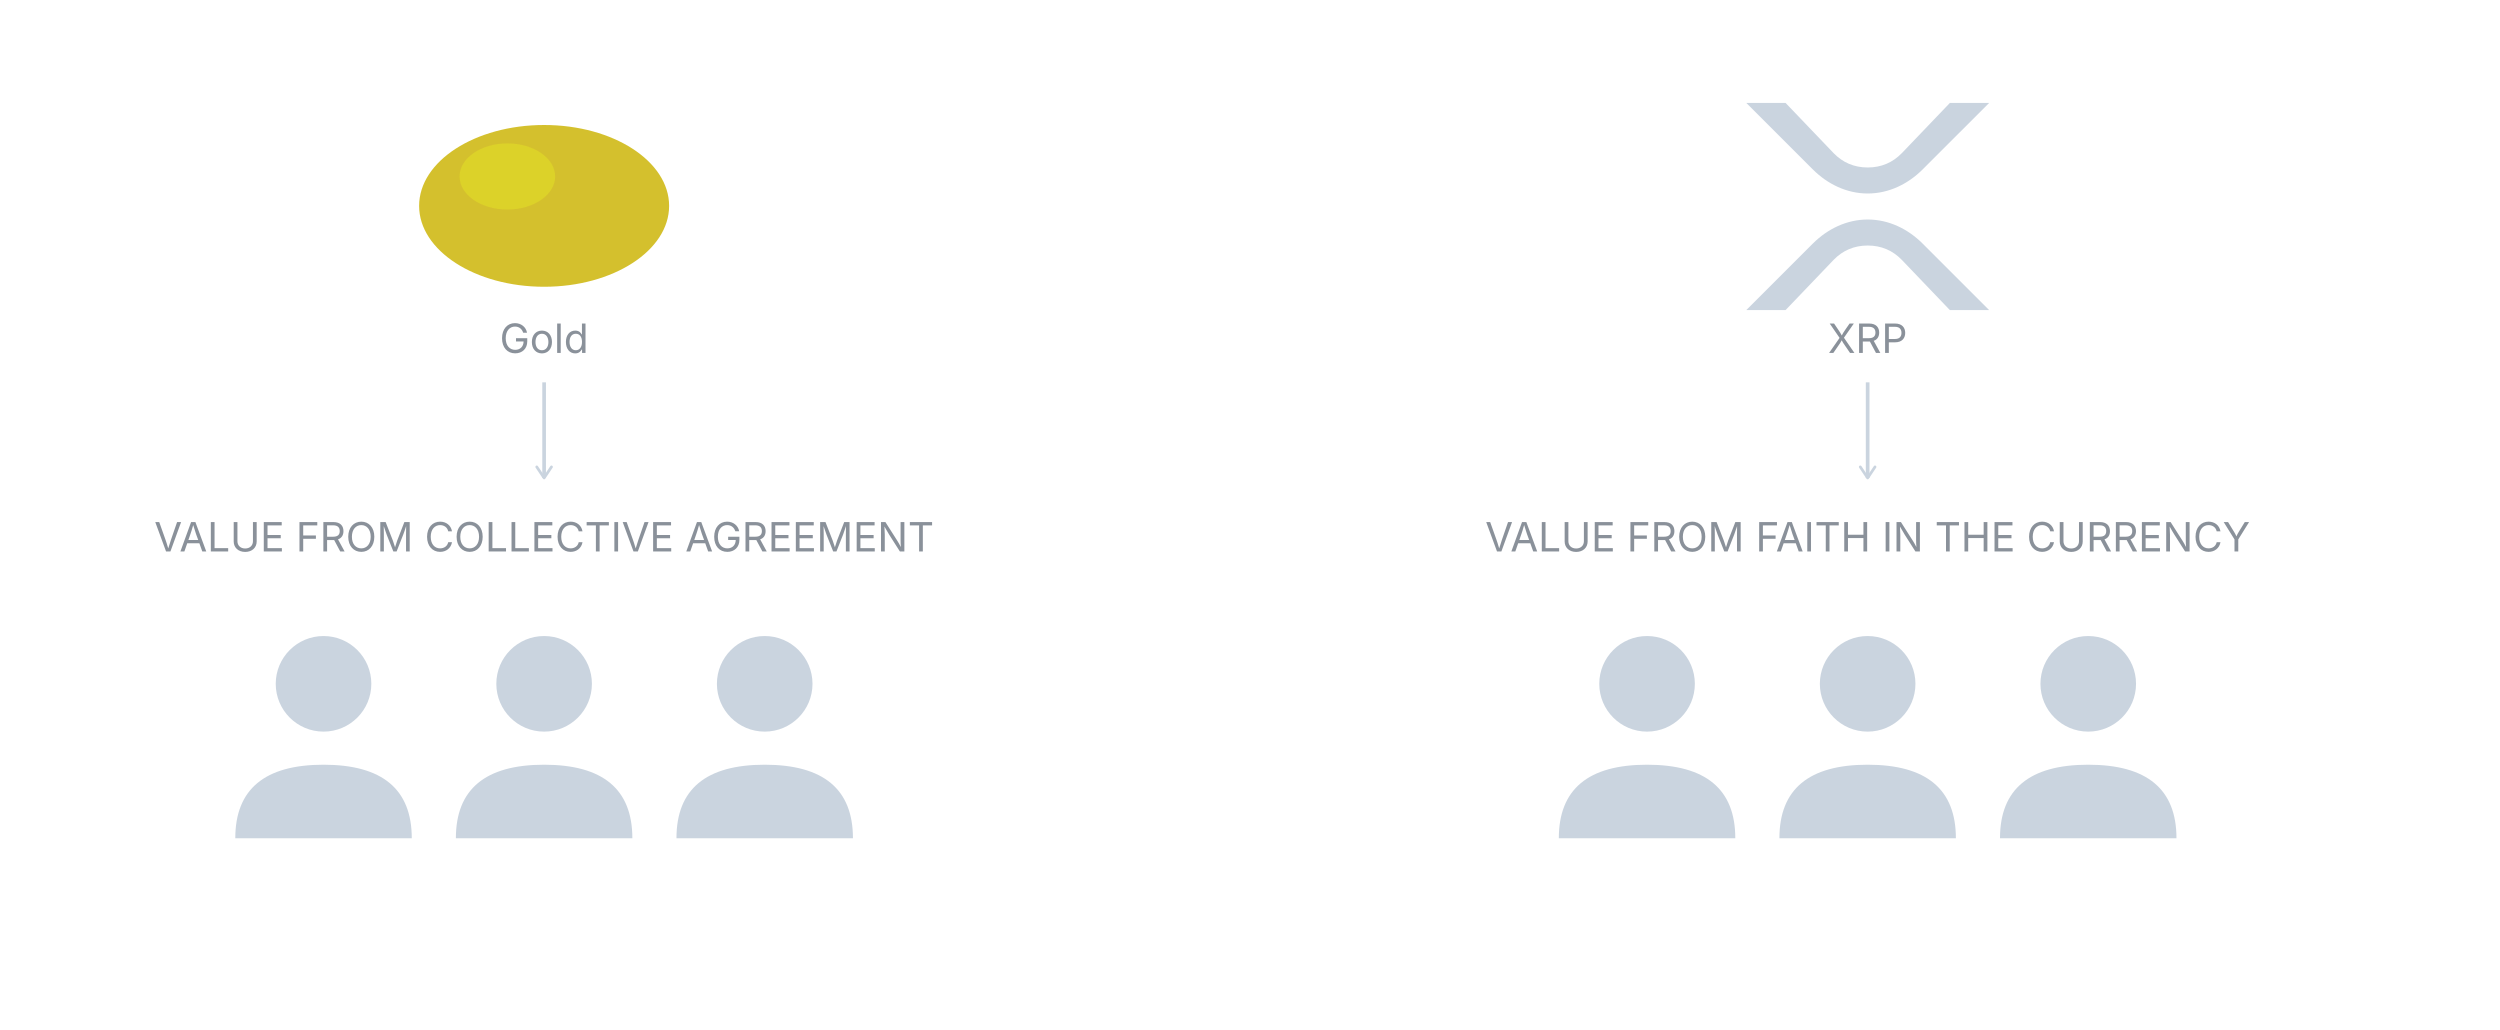
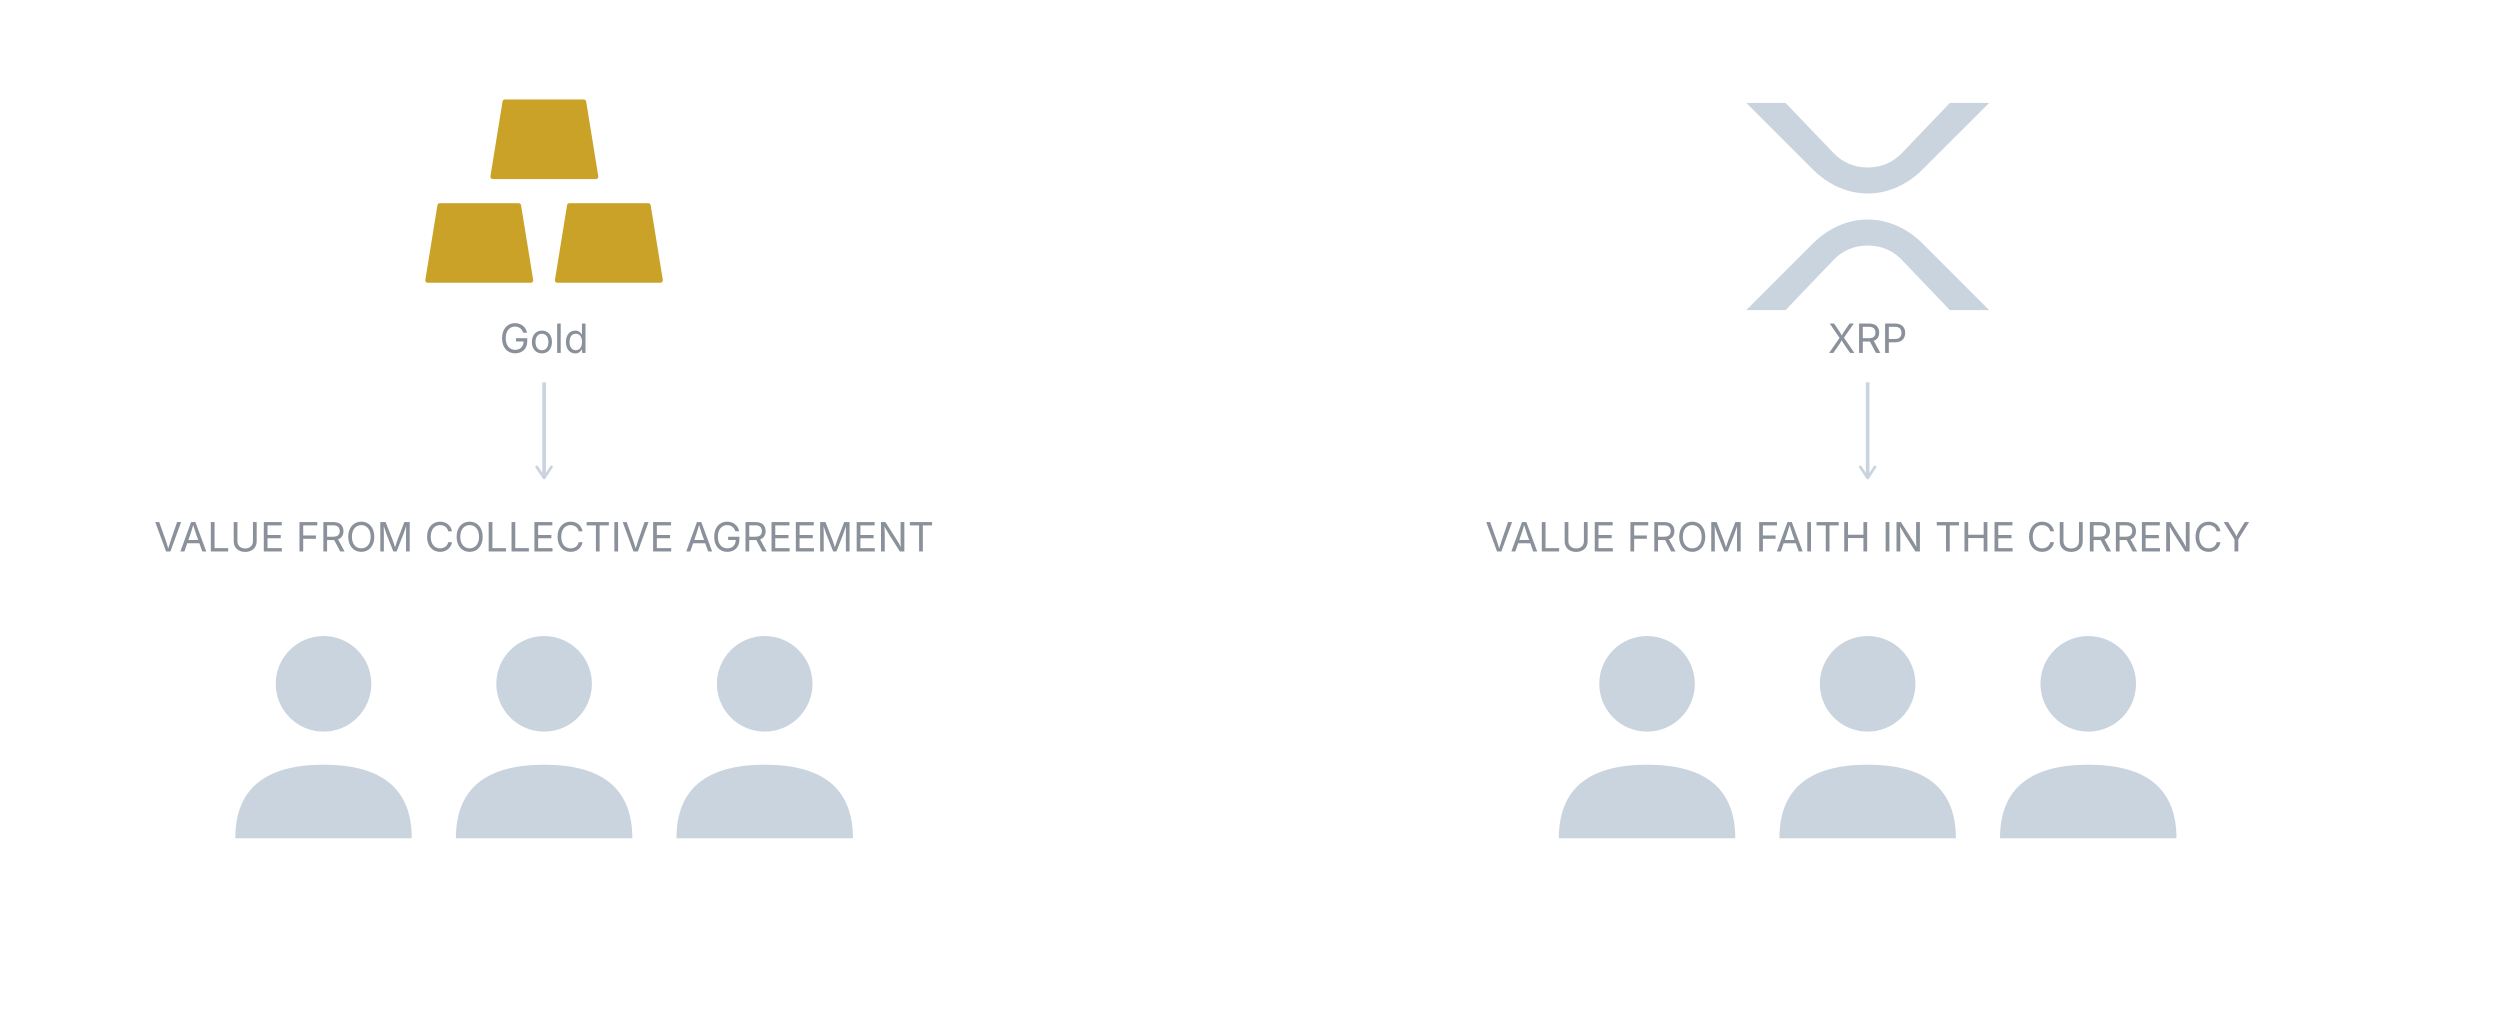
- <svg xmlns="http://www.w3.org/2000/svg" width="100%" viewBox="0 0 680 280" role="img">
+ <svg xmlns="http://www.w3.org/2000/svg" width="100%" viewBox="0 0 680 280" role="img" class="themed-figure">
  <defs>
    <marker id="arr" viewBox="0 0 10 10" refX="8" refY="5" markerWidth="5" markerHeight="5" orient="auto-start-reverse">
      <path d="M2 1L8 5L2 9" fill="none" stroke="context-stroke" stroke-width="1.5" stroke-linecap="round" stroke-linejoin="round" />
    </marker>
  </defs>
-   <ellipse cx="148" cy="56" rx="34" ry="22" fill="#D4C02D" />
-   <ellipse cx="138" cy="48" rx="13" ry="9" fill="#E1DB26" opacity="0.65" />
+   <g transform="translate(106 10) scale(0.082)" fill="#C9A227">
+     <path d="m905.9 806.7l-40.2-248c-.6-3.9-4-6.7-7.9-6.7H596.2c-3.9 0-7.3 2.8-7.9 6.7l-40.2 248c-.1.4-.1.9-.1 1.3c0 4.4 3.6 8 8 8h342c.4 0 .9 0 1.3-.1c4.3-.7 7.3-4.8 6.6-9.2m-470.2-248c-.6-3.9-4-6.7-7.9-6.7H166.2c-3.9 0-7.3 2.8-7.9 6.7l-40.2 248c-.1.4-.1.9-.1 1.3c0 4.4 3.6 8 8 8h342c.4 0 .9 0 1.3-.1c4.4-.7 7.3-4.8 6.6-9.2zM342 472h342c.4 0 .9 0 1.3-.1c4.4-.7 7.3-4.8 6.6-9.2l-40.2-248c-.6-3.9-4-6.7-7.9-6.7H382.2c-3.9 0-7.3 2.8-7.9 6.7l-40.2 248c-.1.4-.1.9-.1 1.3c0 4.4 3.6 8 8 8" />
+   </g>
  <text x="148" y="96" text-anchor="middle" fill="#8A919A" font-family="Inter, 'Helvetica Neue', sans-serif" font-size="11">Gold</text>
  <line x1="148" y1="104" x2="148" y2="130" stroke="#CAD4DF" stroke-width="1" marker-end="url(#arr)" />
  <text x="148" y="150" text-anchor="middle" fill="#8A919A" font-family="Inter, 'Helvetica Neue', sans-serif" font-size="11">VALUE FROM COLLECTIVE AGREEMENT</text>
  <circle cx="88" cy="186" r="13" fill="#CAD4DF" />
  <path d="M64,228 Q64,208 88,208 Q112,208 112,228" fill="#CAD4DF" />
  <circle cx="148" cy="186" r="13" fill="#CAD4DF" />
  <path d="M124,228 Q124,208 148,208 Q172,208 172,228" fill="#CAD4DF" />
  <circle cx="208" cy="186" r="13" fill="#CAD4DF" />
  <path d="M184,228 Q184,208 208,208 Q232,208 232,228" fill="#CAD4DF" />
  <g transform="translate(475, 28) scale(0.313)">
    <path fill="#CAD4DF" d="M135.007 43.742C127.265 51.697 117.426 56.09 105.496 56.09C93.567 56.09 83.727 51.697 75.985 43.742L34.126 0H0.008L57.778 57.768C70.547 70.536 87.289 78.697 105.504 78.697C123.718 78.697 140.461 70.536 153.229 57.768L211 0H176.882L135.022 43.742H135.007ZM176.874 180H210.992L153.222 122.232C140.453 109.464 123.711 101.303 105.496 101.303C87.282 101.303 70.539 109.464 57.771 122.232L0 180H34.118L75.978 136.258C83.72 128.303 93.559 123.91 105.489 123.91C117.418 123.91 127.258 128.303 134.999 136.258L176.859 180H176.874Z" />
  </g>
  <text x="508" y="96" text-anchor="middle" fill="#8A919A" font-family="Inter, 'Helvetica Neue', sans-serif" font-size="11">XRP</text>
  <line x1="508" y1="104" x2="508" y2="130" stroke="#CAD4DF" stroke-width="1" marker-end="url(#arr)" />
  <text x="508" y="150" text-anchor="middle" fill="#8A919A" font-family="Inter, 'Helvetica Neue', sans-serif" font-size="11">VALUE FROM FAITH IN THE CURRENCY</text>
  <circle cx="448" cy="186" r="13" fill="#CAD4DF" />
  <path d="M424,228 Q424,208 448,208 Q472,208 472,228" fill="#CAD4DF" />
  <circle cx="508" cy="186" r="13" fill="#CAD4DF" />
  <path d="M484,228 Q484,208 508,208 Q532,208 532,228" fill="#CAD4DF" />
  <circle cx="568" cy="186" r="13" fill="#CAD4DF" />
  <path d="M544,228 Q544,208 568,208 Q592,208 592,228" fill="#CAD4DF" />
</svg>
